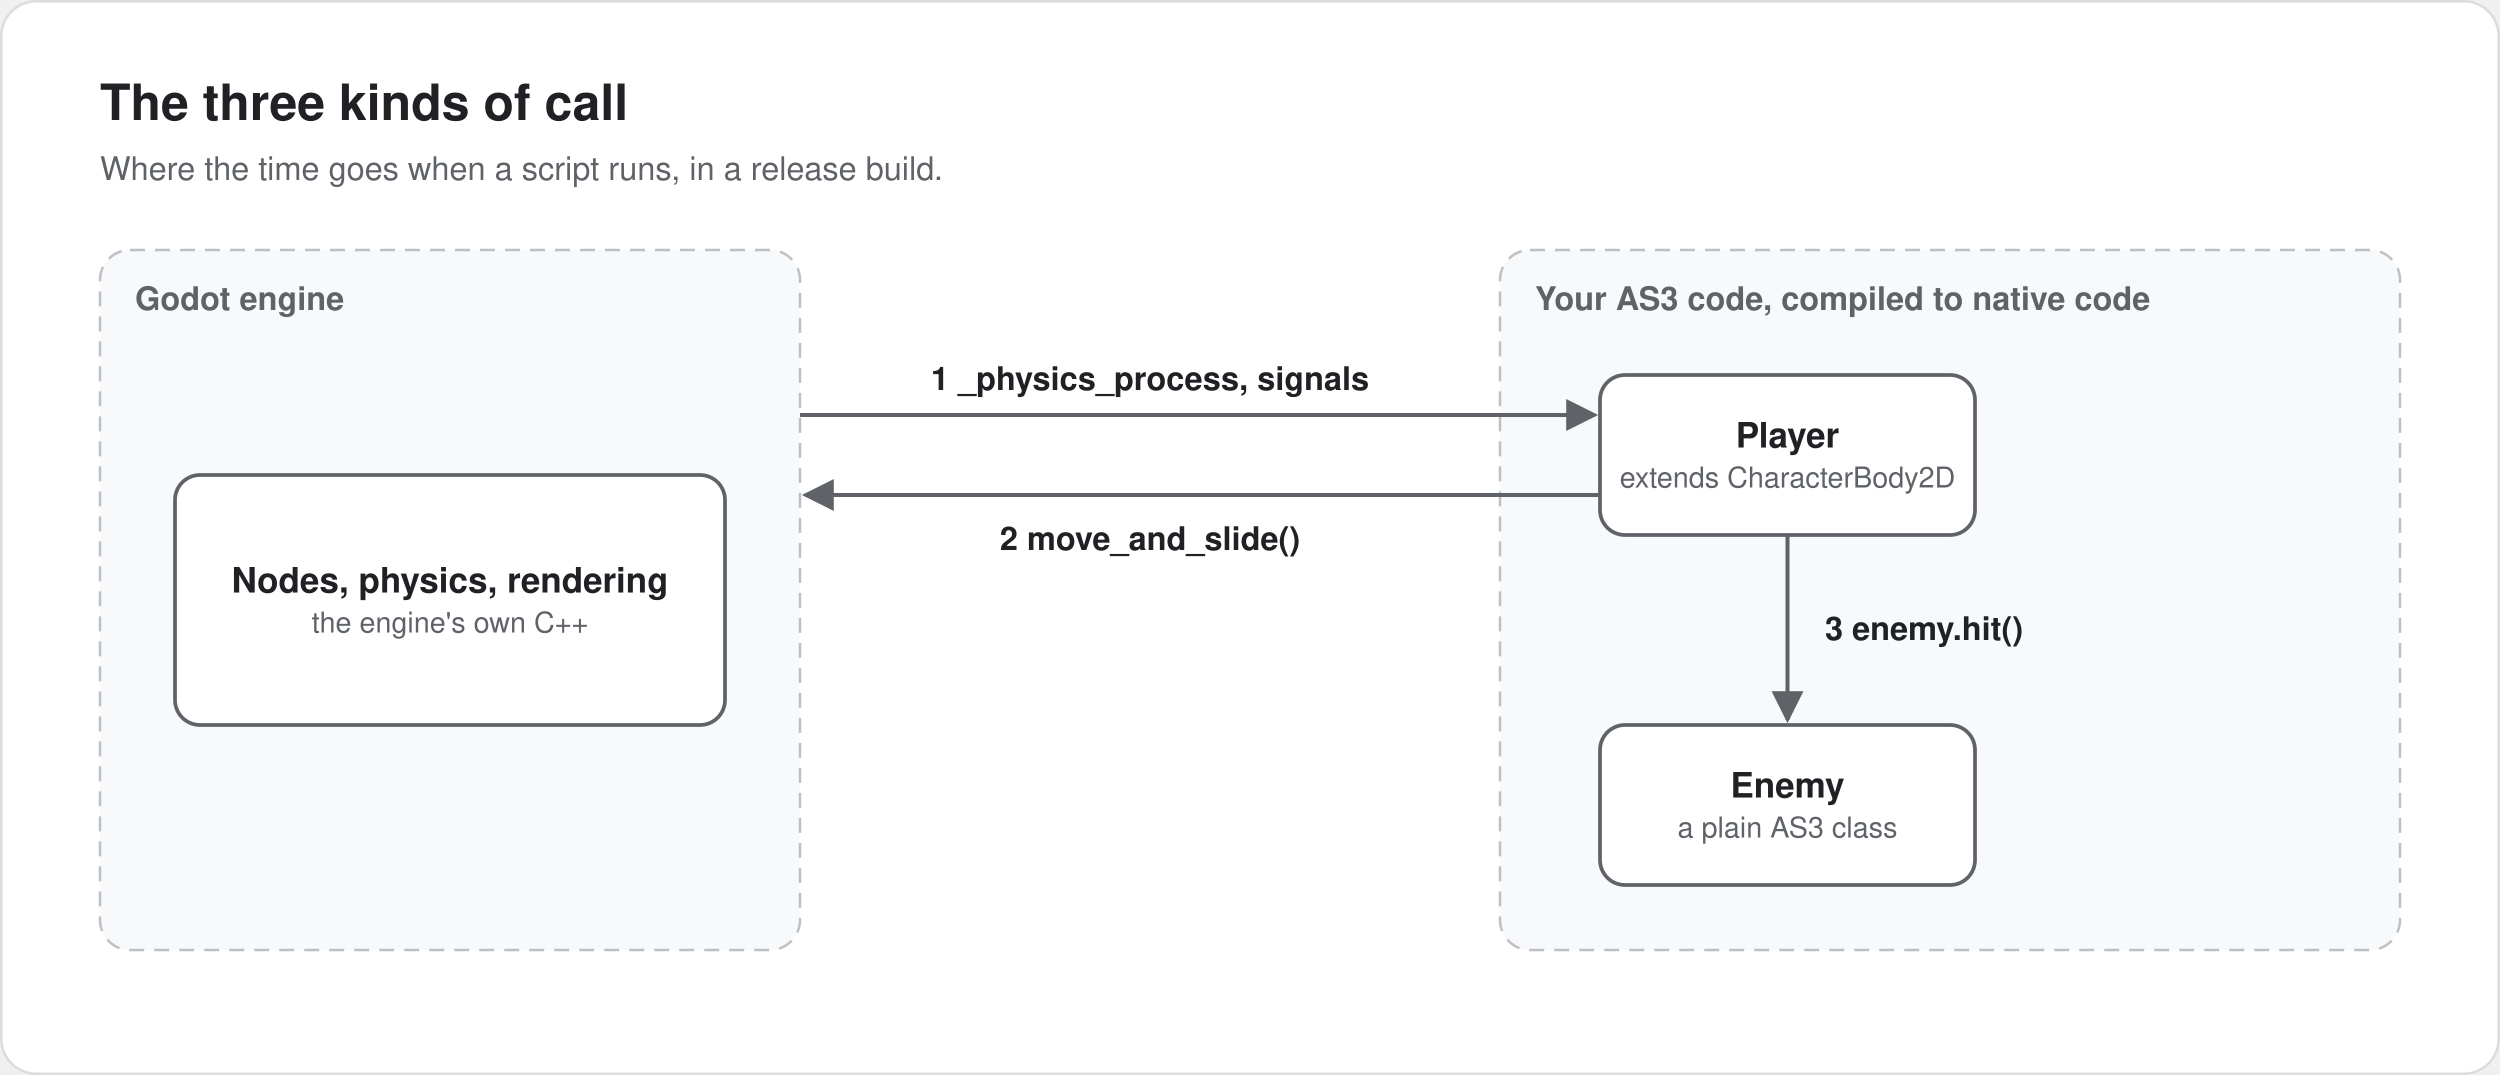
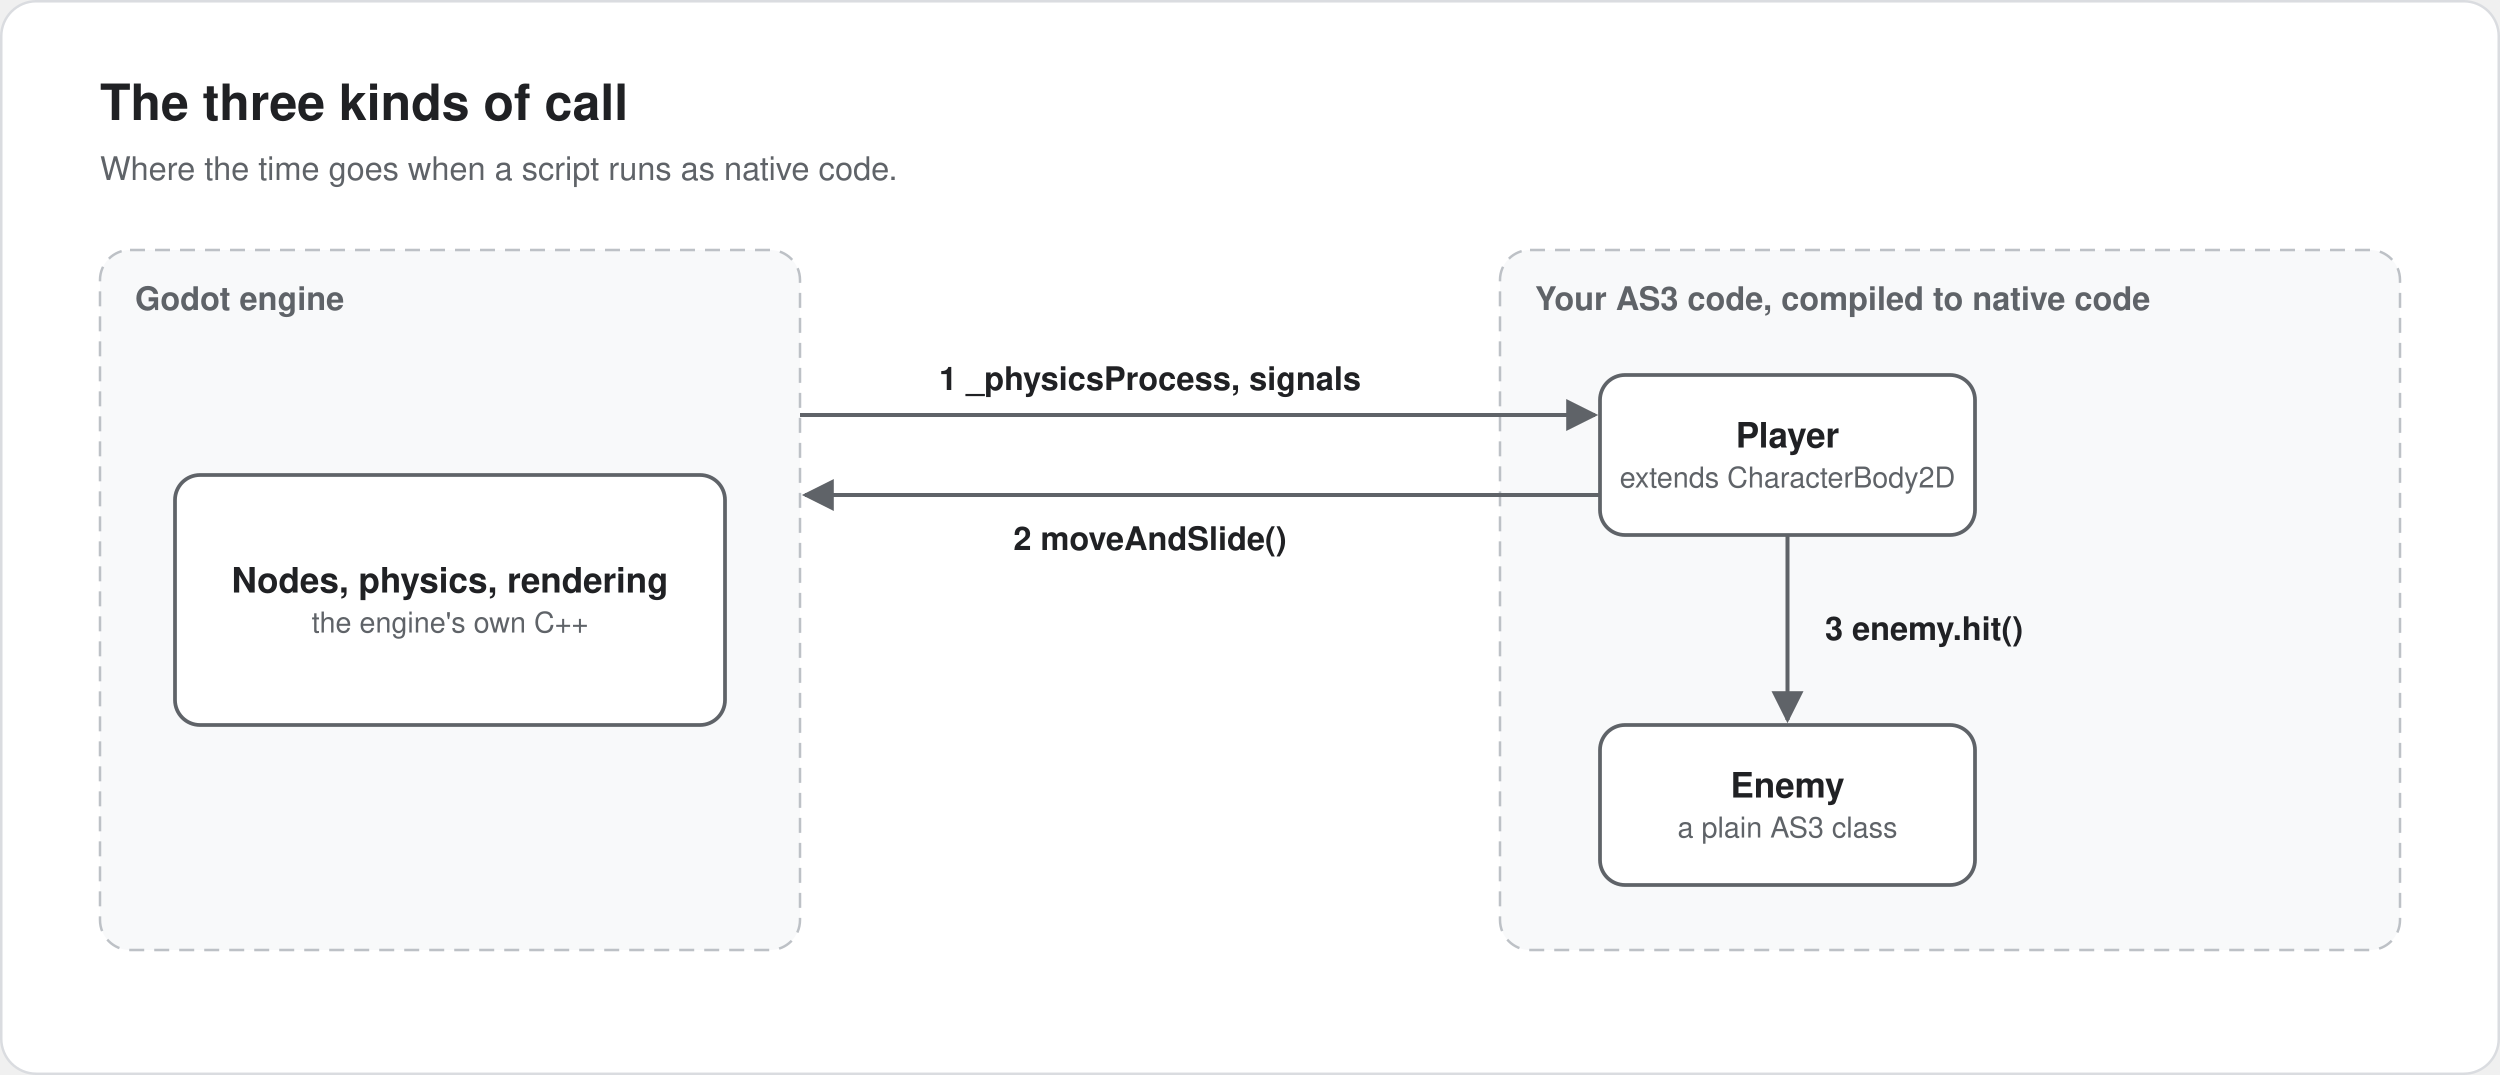
<svg xmlns="http://www.w3.org/2000/svg" viewBox="0 0 1000 430" width="1000" height="430" font-family="Helvetica Neue, Helvetica, Arial, sans-serif" role="img" aria-label="The three kinds of call">
  <defs>
    <marker id="arrow" viewBox="0 0 10 10" refX="9" refY="5" markerWidth="8" markerHeight="8" orient="auto-start-reverse">
      <path d="M0 0 L10 5 L0 10 z" fill="#5F6368" />
    </marker>
  </defs>
  <rect x="0.5" y="0.5" width="999" height="429" rx="14" fill="#FFFFFF" stroke="#DADCE0" />
  <text x="40" y="48" font-size="20" text-anchor="start" font-weight="bold" fill="#202124">The three kinds of call</text>
-   <text x="40" y="72" font-size="13" text-anchor="start" font-weight="normal" fill="#5F6368">Where the time goes when a script runs, in a release build.</text>
+   <text x="40" y="72" font-size="13" text-anchor="start" font-weight="normal" fill="#5F6368">Where the time goes when a script runs as native code.</text>
  <rect x="40" y="100" width="280" height="280" rx="12" fill="#F8F9FA" stroke="#BDC1C6" stroke-dasharray="6 4" />
  <text x="54" y="124" font-size="13" text-anchor="start" font-weight="bold" fill="#5F6368">Godot engine</text>
  <rect x="70" y="190" width="220" height="100" rx="10" fill="#FFFFFF" stroke="#5F6368" stroke-width="1.5" />
  <text x="180.0" y="237.0" font-size="14" text-anchor="middle" font-weight="bold" fill="#202124">Nodes, physics, rendering</text>
  <text x="180.0" y="253.0" font-size="11.5" text-anchor="middle" font-weight="normal" fill="#5F6368">the engine's own C++</text>
  <rect x="600" y="100" width="360" height="280" rx="12" fill="#F8F9FA" stroke="#BDC1C6" stroke-dasharray="6 4" />
  <text x="614" y="124" font-size="13" text-anchor="start" font-weight="bold" fill="#5F6368">Your AS3 code, compiled to native code</text>
  <rect x="640" y="150" width="150" height="64" rx="10" fill="#FFFFFF" stroke="#5F6368" stroke-width="1.5" />
  <text x="715.0" y="179.0" font-size="14" text-anchor="middle" font-weight="bold" fill="#202124">Player</text>
  <text x="715.0" y="195.0" font-size="11.5" text-anchor="middle" font-weight="normal" fill="#5F6368">extends CharacterBody2D</text>
  <rect x="640" y="290" width="150" height="64" rx="10" fill="#FFFFFF" stroke="#5F6368" stroke-width="1.5" />
  <text x="715.0" y="319.0" font-size="14" text-anchor="middle" font-weight="bold" fill="#202124">Enemy</text>
  <text x="715.0" y="335.0" font-size="11.5" text-anchor="middle" font-weight="normal" fill="#5F6368">a plain AS3 class</text>
  <polyline points="320,166 638,166" fill="none" stroke="#5F6368" stroke-width="1.6" marker-end="url(#arrow)" />
-   <text x="460" y="156" font-size="13" text-anchor="middle" font-weight="bold" fill="#202124">1   _physics_process, signals</text>
+   <text x="460" y="156" font-size="13" text-anchor="middle" font-weight="bold" fill="#202124">1   _physicsProcess, signals</text>
  <polyline points="640,198 322,198" fill="none" stroke="#5F6368" stroke-width="1.6" marker-end="url(#arrow)" />
-   <text x="460" y="220" font-size="13" text-anchor="middle" font-weight="bold" fill="#202124">2   move_and_slide()</text>
+   <text x="460" y="220" font-size="13" text-anchor="middle" font-weight="bold" fill="#202124">2   moveAndSlide()</text>
  <polyline points="715,214 715,288" fill="none" stroke="#5F6368" stroke-width="1.6" marker-end="url(#arrow)" />
  <text x="730" y="256" font-size="13" text-anchor="start" font-weight="bold" fill="#202124">3   enemy.hit()</text>
</svg>
